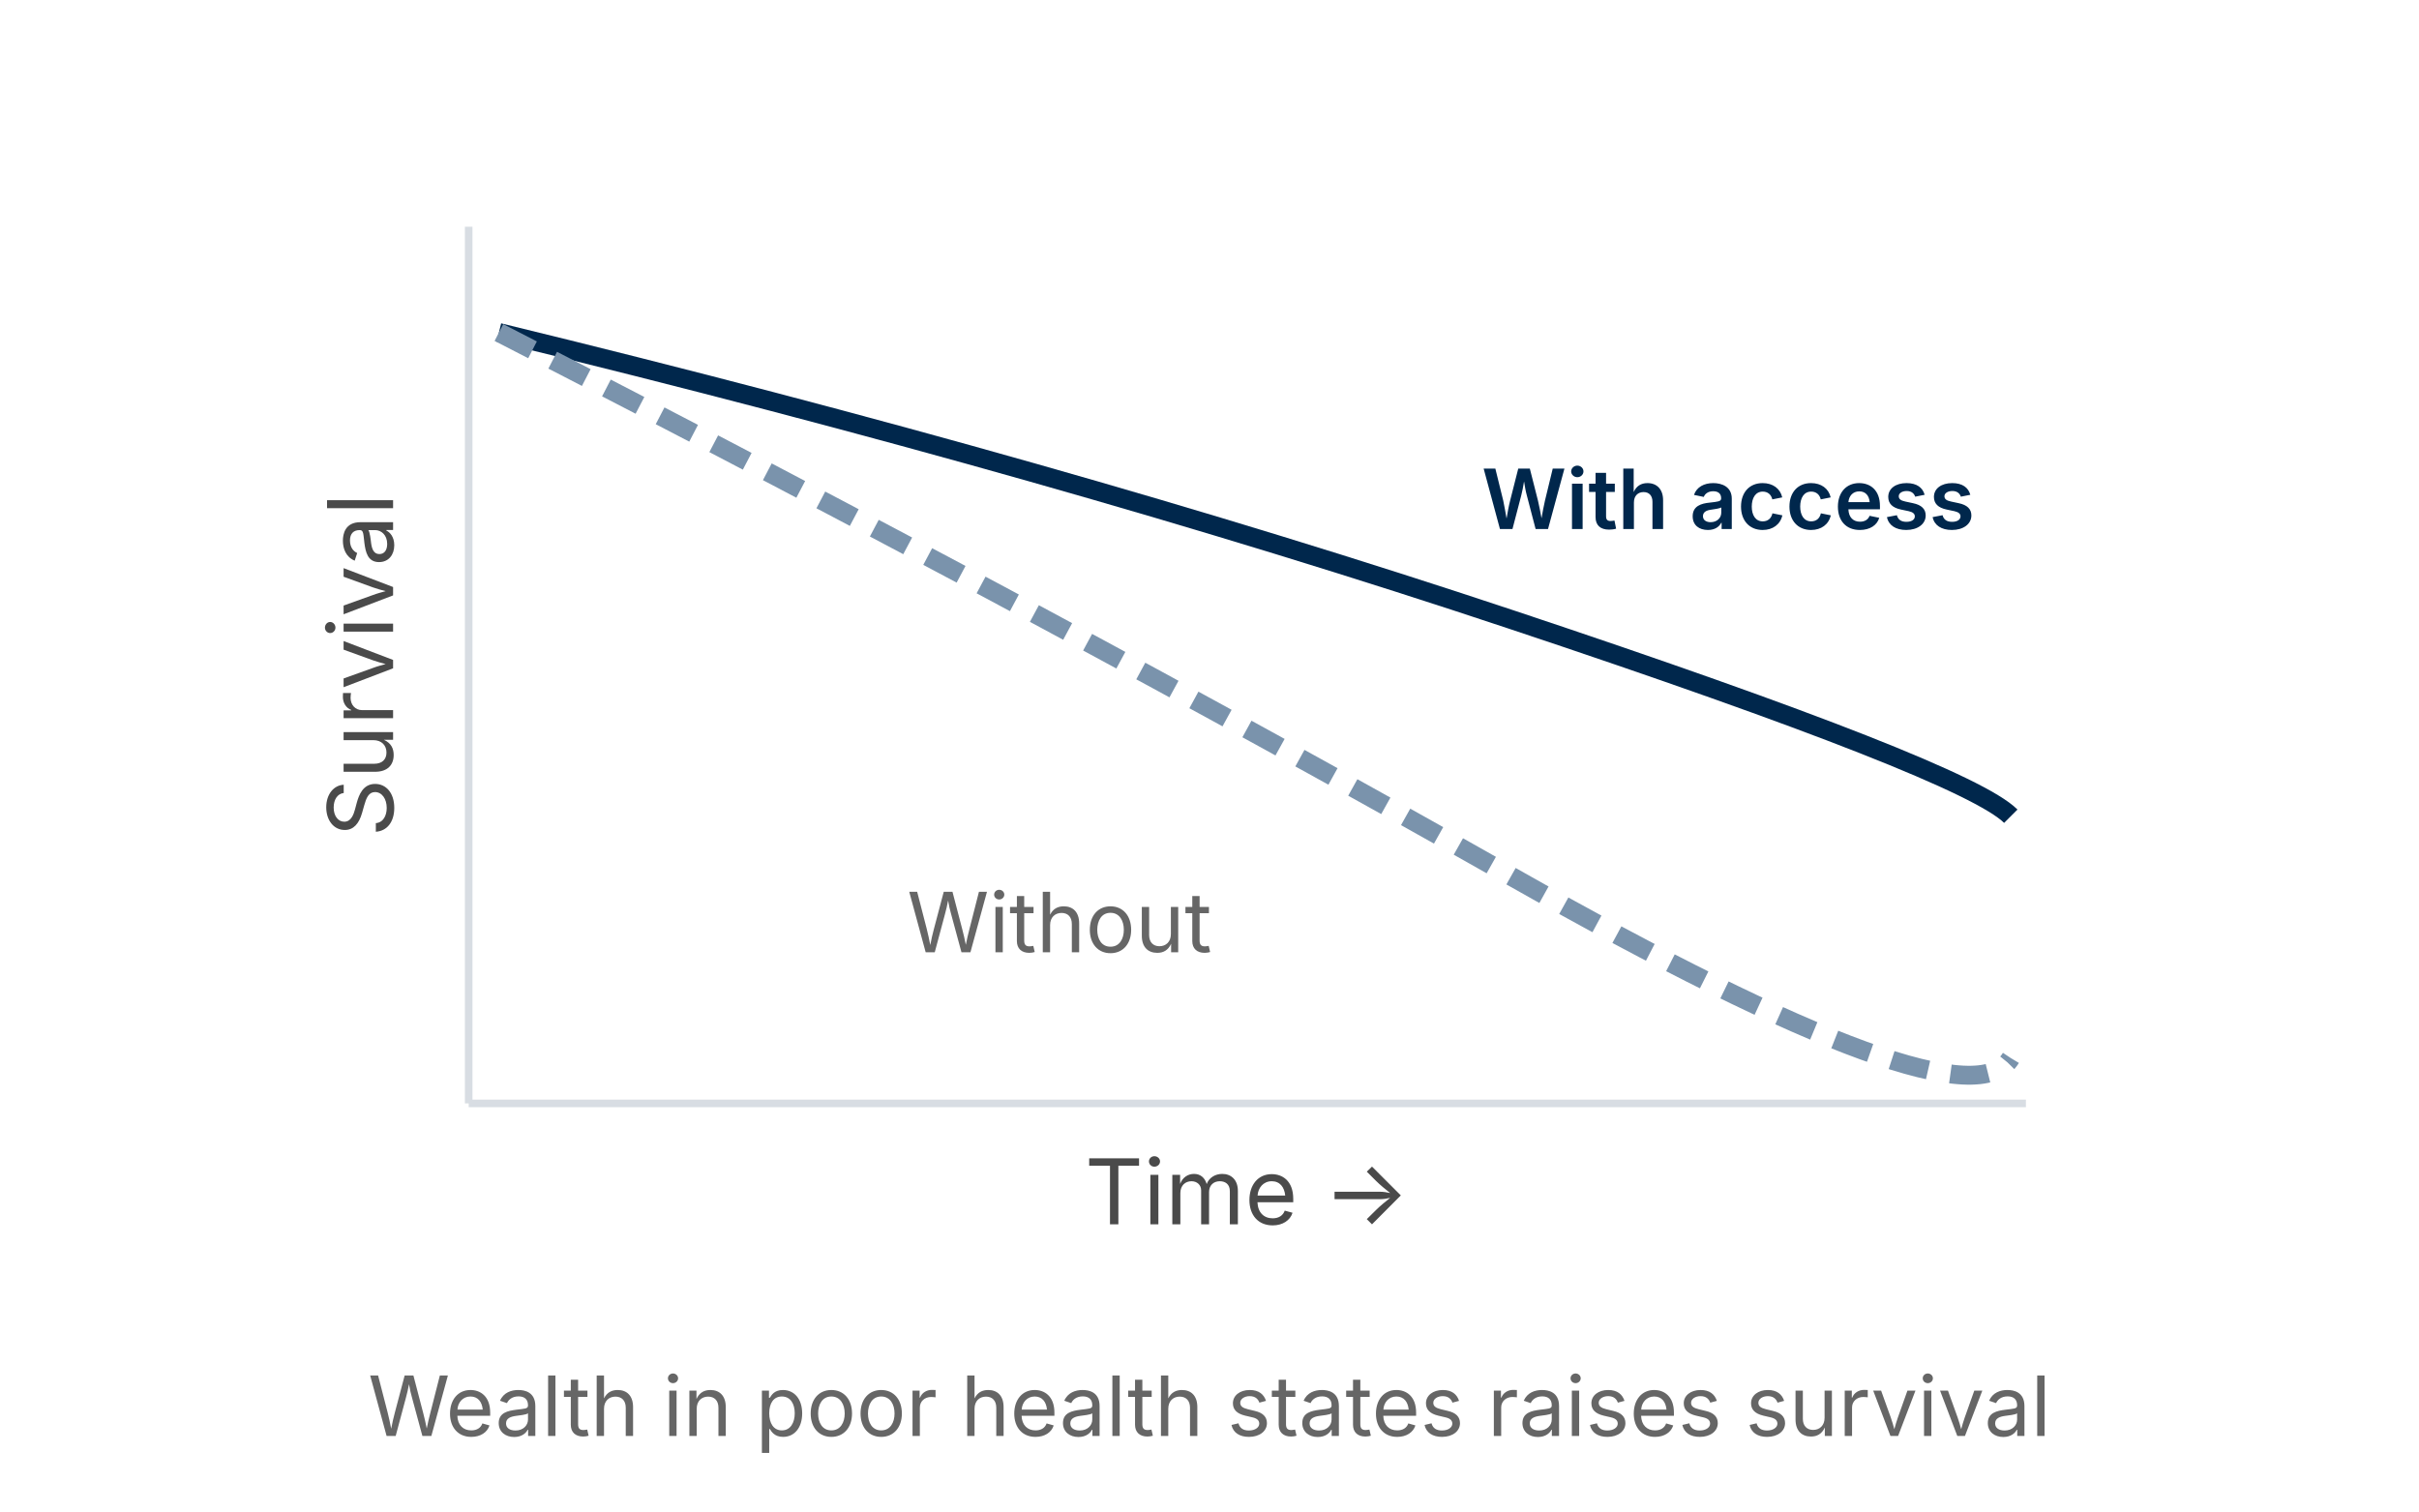
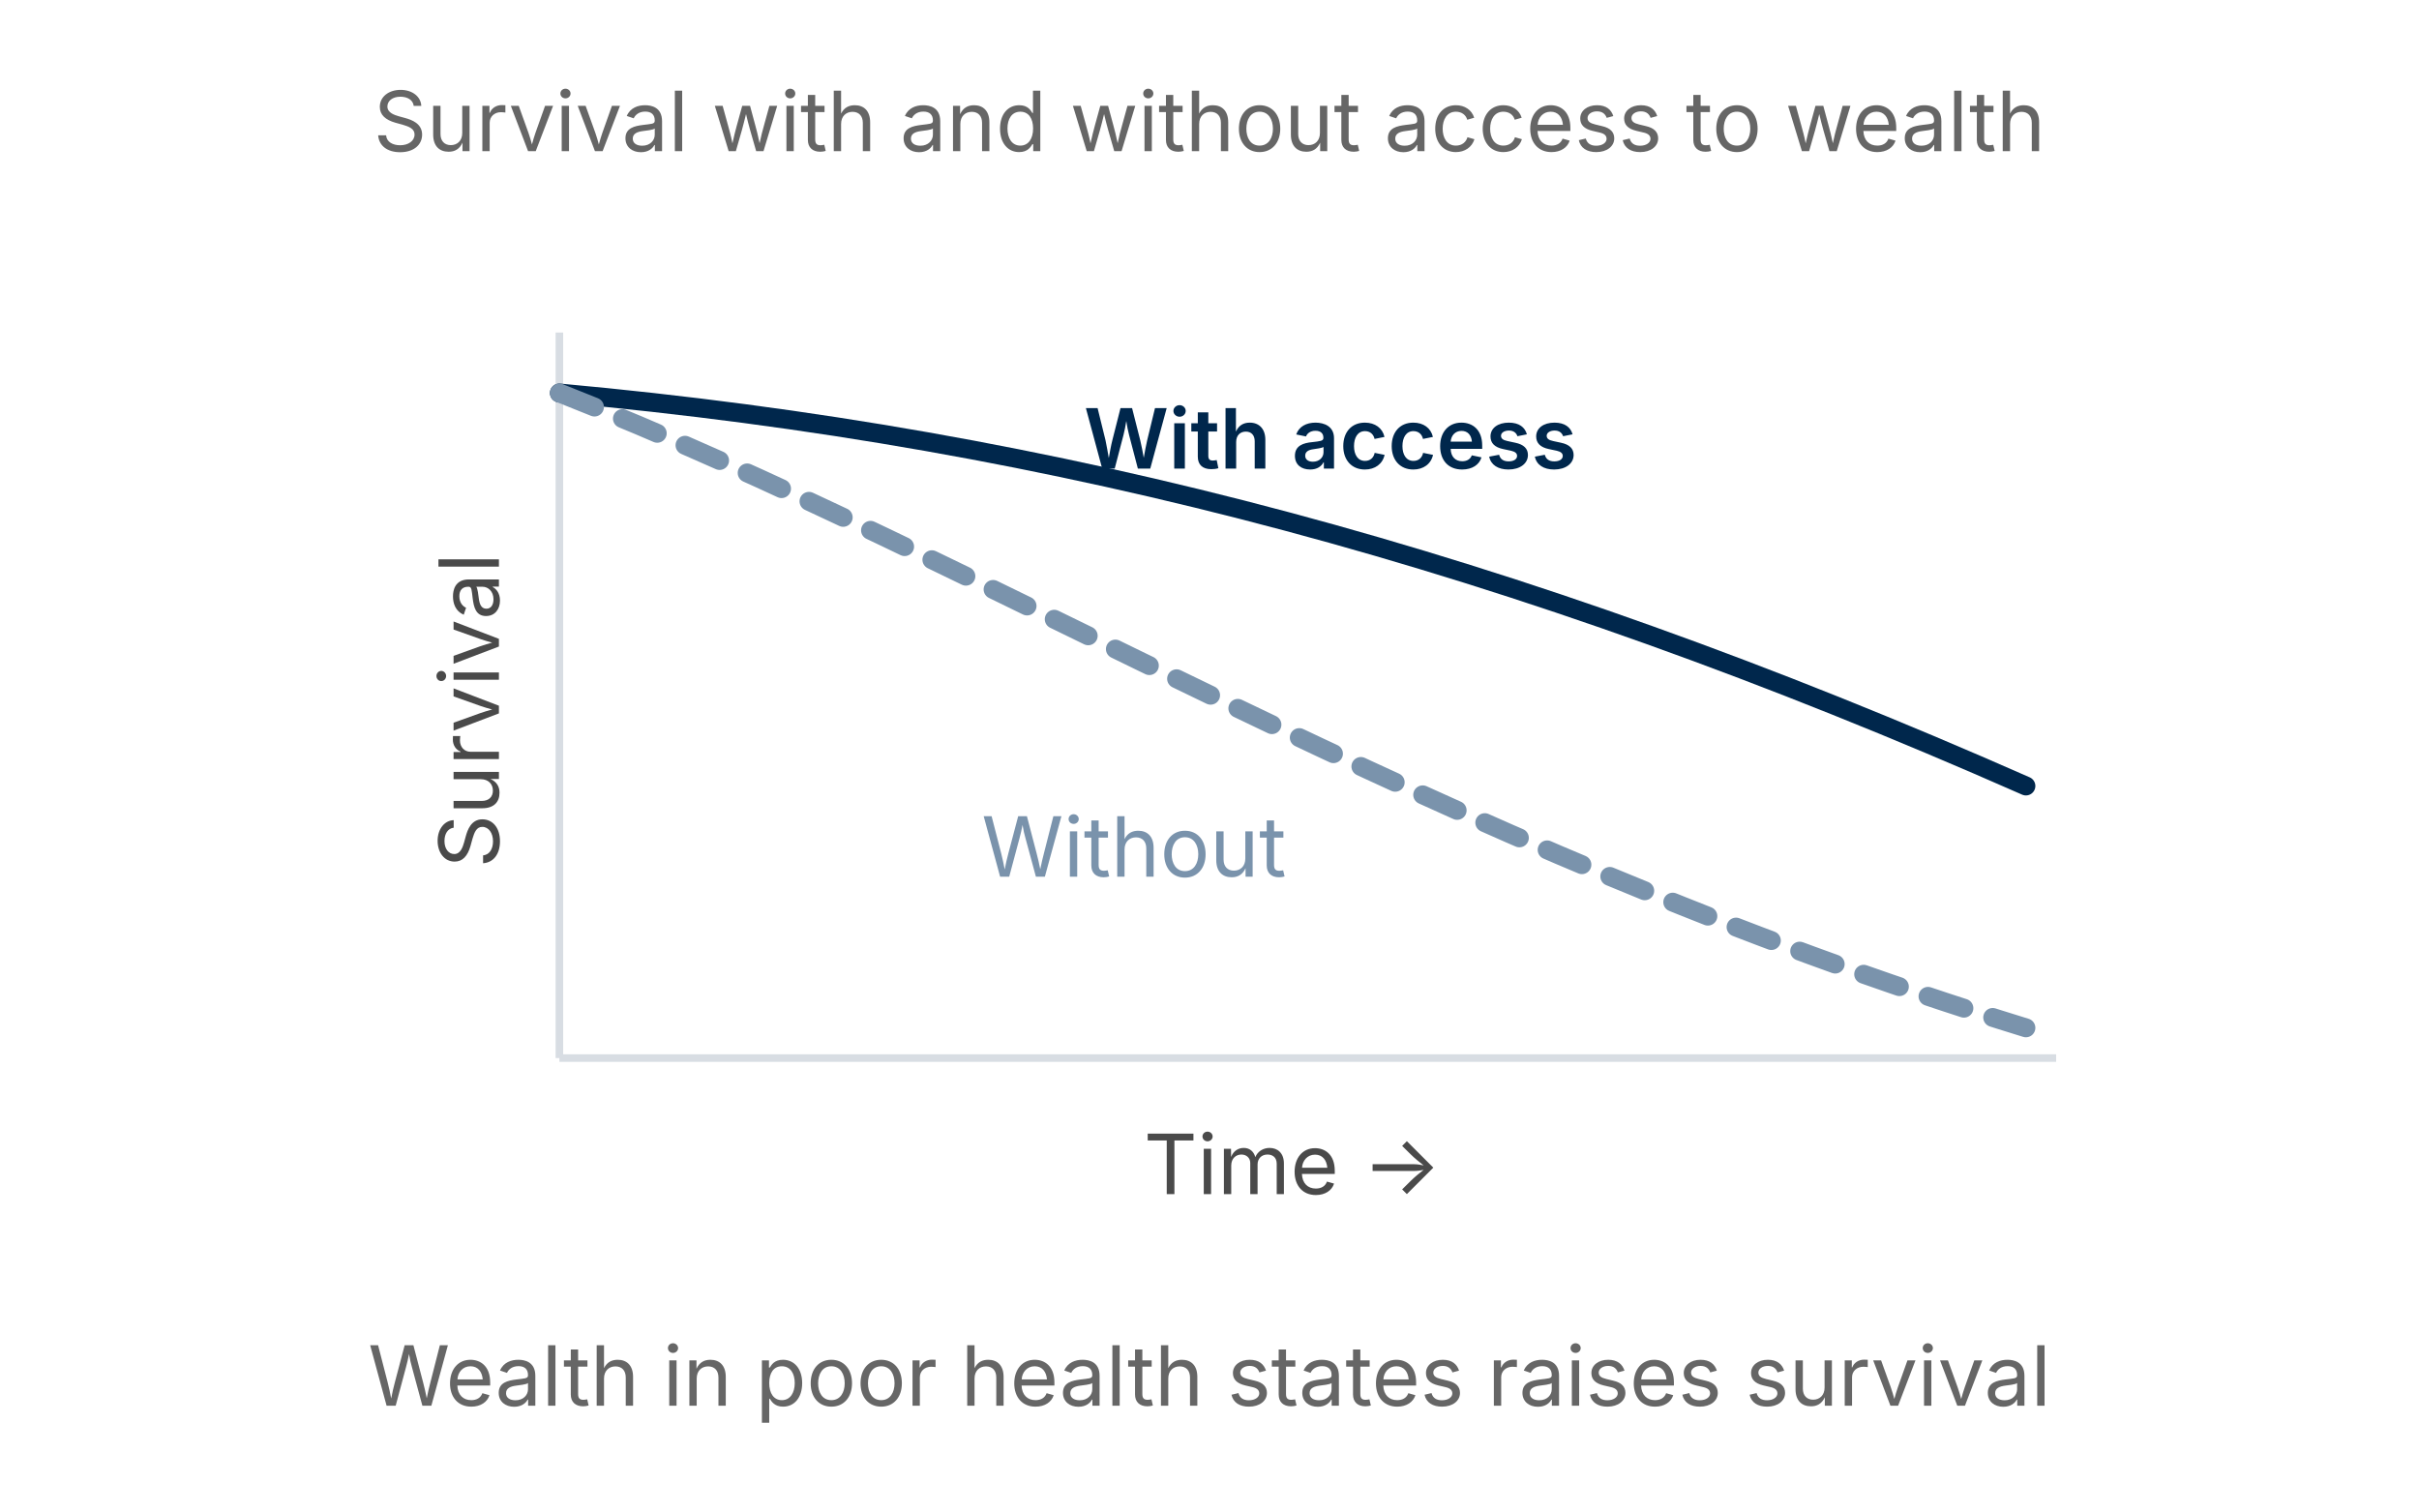
<svg xmlns="http://www.w3.org/2000/svg" viewBox="0 0 320 200" font-family="Inter, -apple-system, system-ui, sans-serif">
-   <line x1="62" y1="146" x2="268" y2="146" stroke="#d8dde3" stroke-width="1" />
-   <line x1="62" y1="30" x2="62" y2="146" stroke="#d8dde3" stroke-width="1" />
-   <path d="M66 44 Q140 62 200 82 T266 108" fill="none" stroke="#00274C" stroke-width="2.5" />
-   <path d="M66 44 Q140 82 200 116 T266 140" fill="none" stroke="#7A93AC" stroke-width="2.5" stroke-dasharray="5,3" />
-   <text x="196" y="70" font-size="11" font-weight="600" fill="#00274C">With access</text>
-   <text x="120" y="126" font-size="11" fill="#666666">Without</text>
-   <text x="165" y="162" text-anchor="middle" font-size="12" fill="#4a4a4a">Time →</text>
-   <text x="52" y="88" text-anchor="middle" font-size="12" fill="#4a4a4a" transform="rotate(-90 52 88)">Survival</text>
-   <text x="160" y="190" text-anchor="middle" font-size="11" fill="#666666">Wealth in poor health states raises survival</text>
+   <text x="160.0" y="20" text-anchor="middle" font-size="11" fill="#666666">Survival with and without access to wealth</text>
+   <line x1="74" y1="44" x2="74" y2="140" stroke="#D8DDE3" stroke-width="1" />
+   <line x1="74" y1="140" x2="272" y2="140" stroke="#D8DDE3" stroke-width="1" />
+   <path d="M74 52 C 140 58, 200 74, 268 104" fill="none" stroke="#00274C" stroke-width="2.5" stroke-linecap="round" />
+   <path d="M74 52 C 130 74, 190 112, 268 136" fill="none" stroke="#7A93AC" stroke-width="2.5" stroke-dasharray="5,4" stroke-linecap="round" />
+   <text x="176" y="62" text-anchor="middle" font-size="11" font-weight="600" fill="#00274C">With access</text>
+   <text x="150" y="116" text-anchor="middle" font-size="11" fill="#7A93AC">Without</text>
+   <text x="66" y="94.0" text-anchor="middle" font-size="11" fill="#4a4a4a" transform="rotate(-90 66 94.0)">Survival</text>
+   <text x="171.0" y="158" text-anchor="middle" font-size="11" fill="#4a4a4a">Time →</text>
+   <text x="160.0" y="186" text-anchor="middle" font-size="11" fill="#666666">Wealth in poor health states raises survival</text>
</svg>
